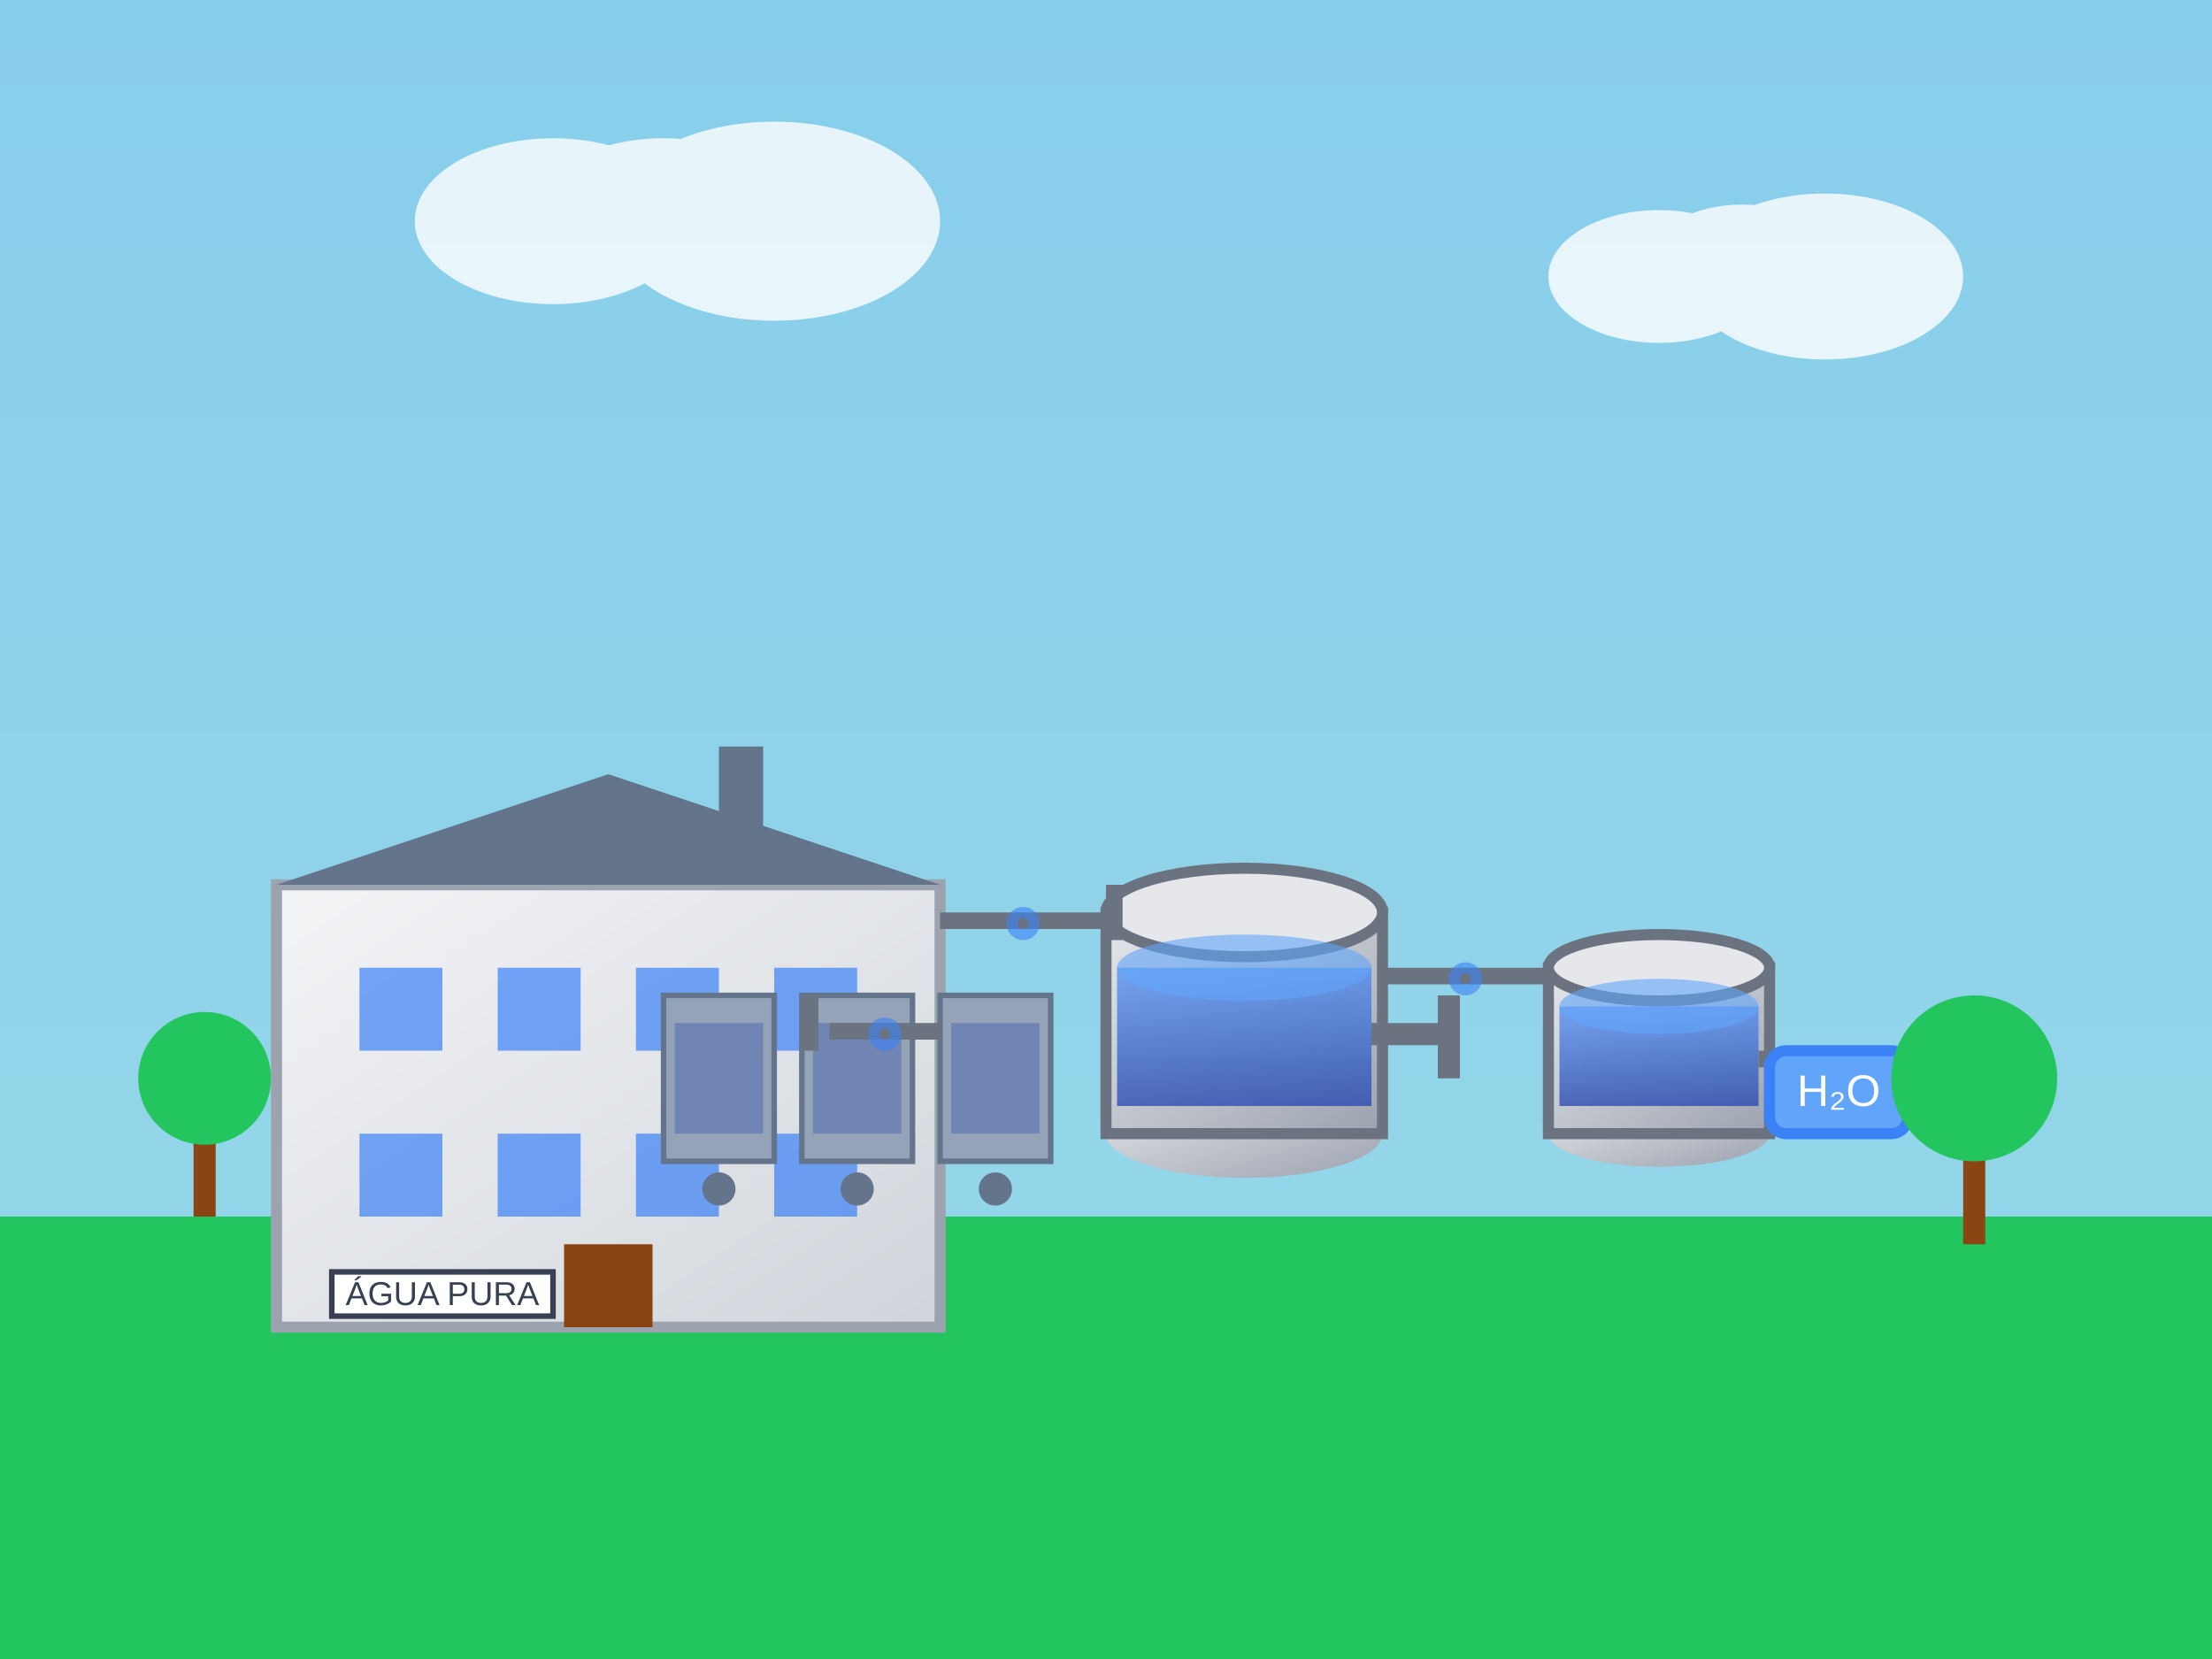
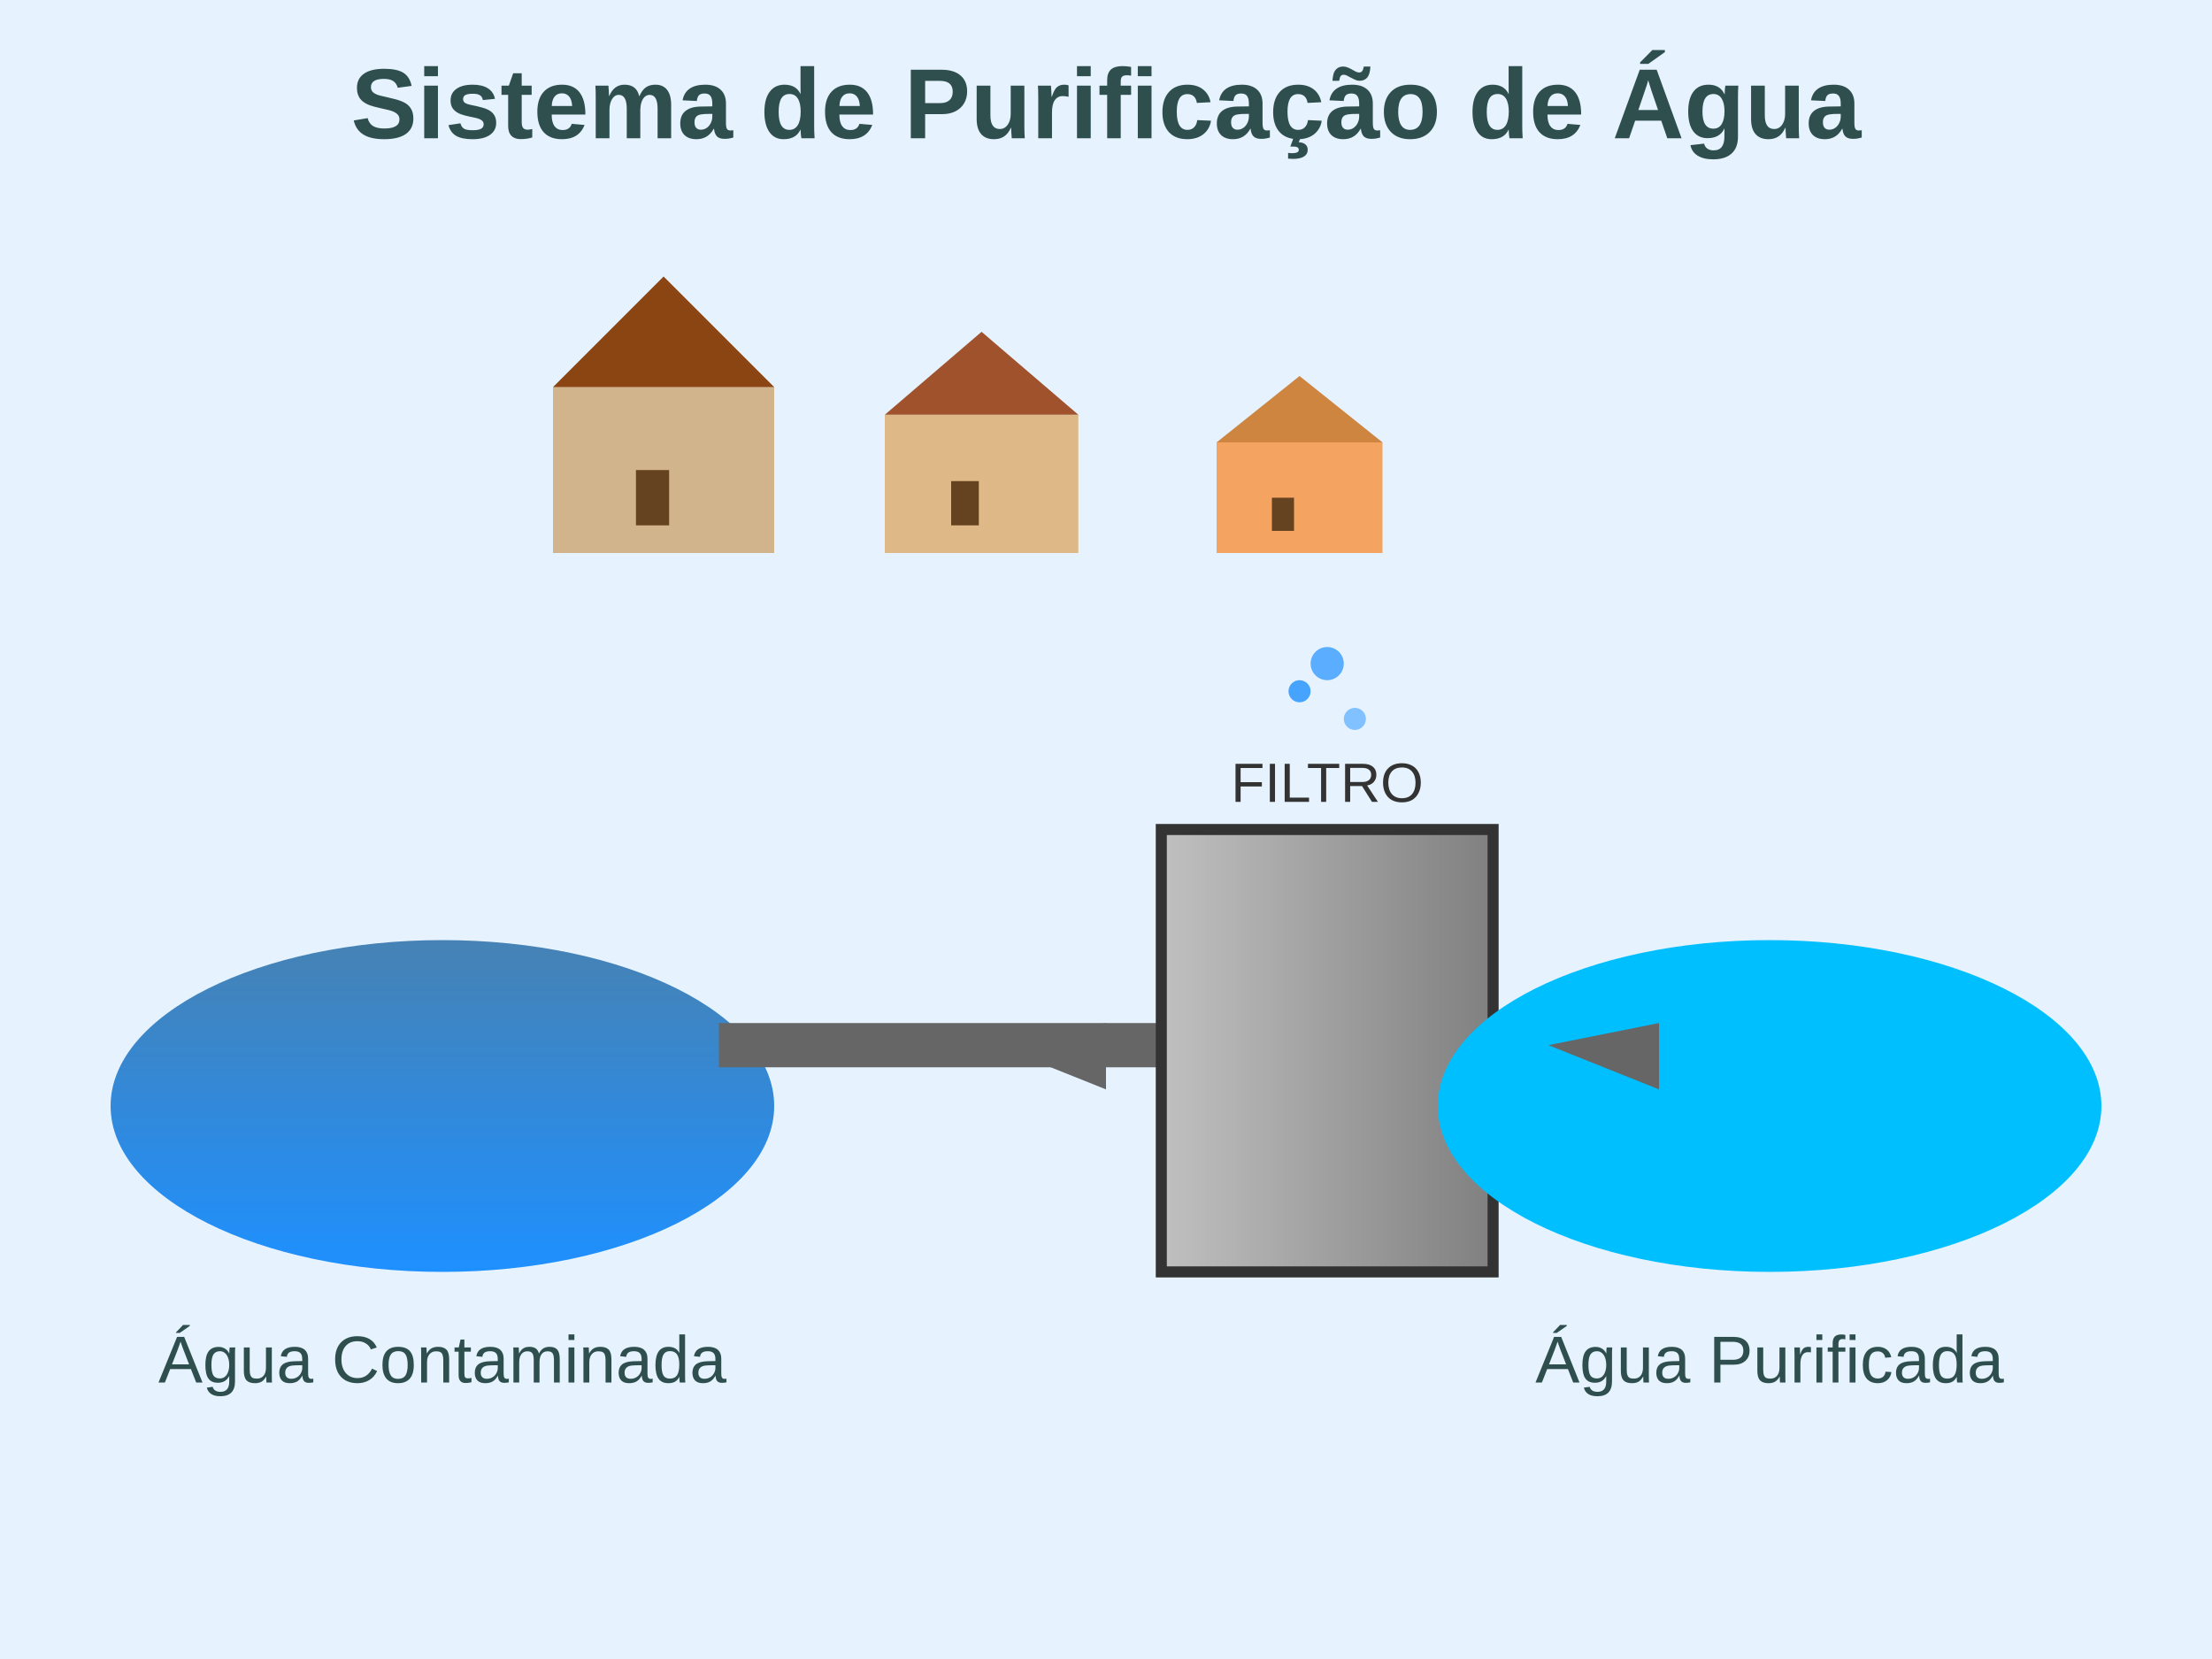
- <svg xmlns="http://www.w3.org/2000/svg" width="400" height="300" viewBox="0 0 400 300">
+ <svg xmlns="http://www.w3.org/2000/svg" viewBox="0 0 400 300" width="400" height="300">
  <defs>
-     <linearGradient id="skyGradient" x1="0%" y1="0%" x2="0%" y2="100%">
-       <stop offset="0%" style="stop-color:#87CEEB;stop-opacity:1" />
-       <stop offset="100%" style="stop-color:#98D8E8;stop-opacity:1" />
+     <linearGradient id="waterGradient" x1="0%" y1="0%" x2="0%" y2="100%">
+       <stop offset="0%" style="stop-color:#4682B4" />
+       <stop offset="100%" style="stop-color:#1E90FF" />
    </linearGradient>
-     <linearGradient id="waterGradient" x1="0%" y1="0%" x2="0%" y2="100%">
-       <stop offset="0%" style="stop-color:#3b82f6;stop-opacity:0.8" />
-       <stop offset="100%" style="stop-color:#1e40af;stop-opacity:0.9" />
-     </linearGradient>
-     <linearGradient id="tankGradient" x1="0%" y1="0%" x2="100%" y2="100%">
-       <stop offset="0%" style="stop-color:#e5e7eb;stop-opacity:1" />
-       <stop offset="100%" style="stop-color:#9ca3af;stop-opacity:1" />
-     </linearGradient>
-     <linearGradient id="buildingGradient" x1="0%" y1="0%" x2="100%" y2="100%">
-       <stop offset="0%" style="stop-color:#f3f4f6;stop-opacity:1" />
-       <stop offset="100%" style="stop-color:#d1d5db;stop-opacity:1" />
+     <linearGradient id="filterGradient" x1="0%" y1="0%" x2="100%" y2="0%">
+       <stop offset="0%" style="stop-color:#C0C0C0" />
+       <stop offset="100%" style="stop-color:#808080" />
    </linearGradient>
  </defs>
-   <rect width="400" height="300" fill="url(#skyGradient)" />
-   <rect x="0" y="220" width="400" height="80" fill="#22c55e" />
-   <g transform="translate(50, 120)">
-     <rect x="0" y="40" width="120" height="80" fill="url(#buildingGradient)" stroke="#9ca3af" stroke-width="2" />
-     <polygon points="0,40 60,20 120,40" fill="#64748b" />
-     <rect x="15" y="55" width="15" height="15" fill="#3b82f6" opacity="0.7" />
-     <rect x="40" y="55" width="15" height="15" fill="#3b82f6" opacity="0.7" />
-     <rect x="65" y="55" width="15" height="15" fill="#3b82f6" opacity="0.7" />
-     <rect x="90" y="55" width="15" height="15" fill="#3b82f6" opacity="0.7" />
-     <rect x="15" y="85" width="15" height="15" fill="#3b82f6" opacity="0.7" />
-     <rect x="40" y="85" width="15" height="15" fill="#3b82f6" opacity="0.7" />
-     <rect x="65" y="85" width="15" height="15" fill="#3b82f6" opacity="0.7" />
-     <rect x="90" y="85" width="15" height="15" fill="#3b82f6" opacity="0.7" />
-     <rect x="52" y="105" width="16" height="15" fill="#8b4513" />
-     <rect x="80" y="15" width="8" height="25" fill="#64748b" />
-     <rect x="10" y="110" width="40" height="8" fill="white" stroke="#374151" stroke-width="1" />
-     <text x="30" y="116" text-anchor="middle" font-family="Arial, sans-serif" font-size="6" fill="#374151">ÁGUA PURA</text>
+   <rect width="400" height="300" fill="#E6F3FF" />
+   <ellipse cx="80" cy="200" rx="60" ry="30" fill="url(#waterGradient)" />
+   <text x="80" y="250" text-anchor="middle" font-family="Arial" font-size="12" fill="#2F4F4F">Água Contaminada</text>
+   <rect x="130" y="185" width="80" height="8" fill="#666" />
+   <rect x="240" y="185" width="80" height="8" fill="#666" />
+   <rect x="210" y="150" width="60" height="80" fill="url(#filterGradient)" stroke="#333" stroke-width="2" />
+   <text x="240" y="145" text-anchor="middle" font-family="Arial" font-size="10" fill="#333">FILTRO</text>
+   <ellipse cx="320" cy="200" rx="60" ry="30" fill="#00BFFF" />
+   <text x="320" y="250" text-anchor="middle" font-family="Arial" font-size="12" fill="#2F4F4F">Água Purificada</text>
+   <g transform="translate(100, 50)">
+     <rect x="0" y="20" width="40" height="30" fill="#D2B48C" />
+     <polygon points="0,20 20,0 40,20" fill="#8B4513" />
+     <rect x="15" y="35" width="6" height="10" fill="#654321" />
+     <rect x="60" y="25" width="35" height="25" fill="#DEB887" />
+     <polygon points="60,25 77.5,10 95,25" fill="#A0522D" />
+     <rect x="72" y="37" width="5" height="8" fill="#654321" />
+     <rect x="120" y="30" width="30" height="20" fill="#F4A460" />
+     <polygon points="120,30 135,18 150,30" fill="#CD853F" />
+     <rect x="130" y="40" width="4" height="6" fill="#654321" />
  </g>
-   <g transform="translate(200, 140)">
-     <ellipse cx="25" cy="65" rx="25" ry="8" fill="url(#tankGradient)" />
-     <rect x="0" y="25" width="50" height="40" fill="url(#tankGradient)" stroke="#6b7280" stroke-width="2" />
-     <ellipse cx="25" cy="25" rx="25" ry="8" fill="#e5e7eb" stroke="#6b7280" stroke-width="2" />
-     <rect x="2" y="35" width="46" height="25" fill="url(#waterGradient)" opacity="0.8" />
-     <ellipse cx="25" cy="35" rx="23" ry="6" fill="#60a5fa" opacity="0.6" />
-     <rect x="48" y="45" width="15" height="4" fill="#6b7280" />
-     <rect x="60" y="40" width="4" height="15" fill="#6b7280" />
+   <g fill="#1E90FF">
+     <circle cx="240" cy="120" r="3" opacity="0.7" />
+     <circle cx="245" cy="130" r="2" opacity="0.5" />
+     <circle cx="235" cy="125" r="2" opacity="0.8" />
  </g>
-   <g transform="translate(280, 150)">
-     <ellipse cx="20" cy="55" rx="20" ry="6" fill="url(#tankGradient)" />
-     <rect x="0" y="25" width="40" height="30" fill="url(#tankGradient)" stroke="#6b7280" stroke-width="2" />
-     <ellipse cx="20" cy="25" rx="20" ry="6" fill="#e5e7eb" stroke="#6b7280" stroke-width="2" />
-     <rect x="2" y="32" width="36" height="18" fill="url(#waterGradient)" opacity="0.8" />
-     <ellipse cx="20" cy="32" rx="18" ry="5" fill="#60a5fa" opacity="0.6" />
-     <rect x="38" y="40" width="12" height="3" fill="#6b7280" />
-   </g>
-   <g transform="translate(120, 180)">
-     <rect x="0" y="0" width="20" height="30" fill="#94a3b8" stroke="#64748b" stroke-width="1" />
-     <rect x="2" y="5" width="16" height="20" fill="#1e40af" opacity="0.3" />
-     <circle cx="10" cy="35" r="3" fill="#64748b" />
-     <rect x="25" y="0" width="20" height="30" fill="#94a3b8" stroke="#64748b" stroke-width="1" />
-     <rect x="27" y="5" width="16" height="20" fill="#1e40af" opacity="0.3" />
-     <circle cx="35" cy="35" r="3" fill="#64748b" />
-     <rect x="50" y="0" width="20" height="30" fill="#94a3b8" stroke="#64748b" stroke-width="1" />
-     <rect x="52" y="5" width="16" height="20" fill="#1e40af" opacity="0.3" />
-     <circle cx="60" cy="35" r="3" fill="#64748b" />
-   </g>
-   <g fill="#6b7280">
-     <rect x="170" y="165" width="30" height="3" />
-     <rect x="200" y="160" width="3" height="10" />
-     <rect x="250" y="175" width="30" height="3" />
-     <rect x="150" y="185" width="20" height="3" />
-     <rect x="145" y="180" width="3" height="10" />
-   </g>
-   <g stroke="#3b82f6" stroke-width="2" fill="none" opacity="0.6">
-     <circle cx="185" cy="167" r="2">
-       <animate attributeName="opacity" values="0.3;1;0.3" dur="2s" repeatCount="indefinite" />
-     </circle>
-     <circle cx="265" cy="177" r="2">
-       <animate attributeName="opacity" values="0.3;1;0.3" dur="2s" begin="0.5s" repeatCount="indefinite" />
-     </circle>
-     <circle cx="160" cy="187" r="2">
-       <animate attributeName="opacity" values="0.3;1;0.3" dur="2s" begin="1s" repeatCount="indefinite" />
-     </circle>
-   </g>
-   <g transform="translate(320, 190)">
-     <rect x="0" y="0" width="25" height="15" fill="#60a5fa" stroke="#3b82f6" stroke-width="2" rx="3" />
-     <text x="12.5" y="10" text-anchor="middle" font-family="Arial, sans-serif" font-size="8" fill="white">H₂O</text>
-     <g fill="#60a5fa" opacity="0.8">
-       <circle cx="30" cy="8" r="1">
-         <animate attributeName="cy" values="8;20;8" dur="1.5s" repeatCount="indefinite" />
-         <animate attributeName="opacity" values="0.8;0.3;0.8" dur="1.5s" repeatCount="indefinite" />
-       </circle>
-       <circle cx="35" cy="12" r="1">
-         <animate attributeName="cy" values="12;24;12" dur="1.8s" repeatCount="indefinite" />
-         <animate attributeName="opacity" values="0.8;0.3;0.8" dur="1.8s" repeatCount="indefinite" />
-       </circle>
-     </g>
-   </g>
-   <g transform="translate(30, 160)">
-     <rect x="5" y="40" width="4" height="20" fill="#8b4513" />
-     <circle cx="7" cy="35" r="12" fill="#22c55e" />
-   </g>
-   <g transform="translate(350, 170)">
-     <rect x="5" y="30" width="4" height="25" fill="#8b4513" />
-     <circle cx="7" cy="25" r="15" fill="#22c55e" />
-   </g>
-   <g fill="white" opacity="0.8">
-     <ellipse cx="100" cy="40" rx="25" ry="15" />
-     <ellipse cx="120" cy="35" rx="20" ry="10" />
-     <ellipse cx="140" cy="40" rx="30" ry="18" />
-     <ellipse cx="300" cy="50" rx="20" ry="12" />
-     <ellipse cx="315" cy="45" rx="15" ry="8" />
-     <ellipse cx="330" cy="50" rx="25" ry="15" />
-   </g>
+   <text x="200" y="25" text-anchor="middle" font-family="Arial" font-size="18" font-weight="bold" fill="#2F4F4F">Sistema de Purificação de Água</text>
+   <polygon points="180,189 200,185 200,197" fill="#666" />
+   <polygon points="280,189 300,185 300,197" fill="#666" />
</svg>
